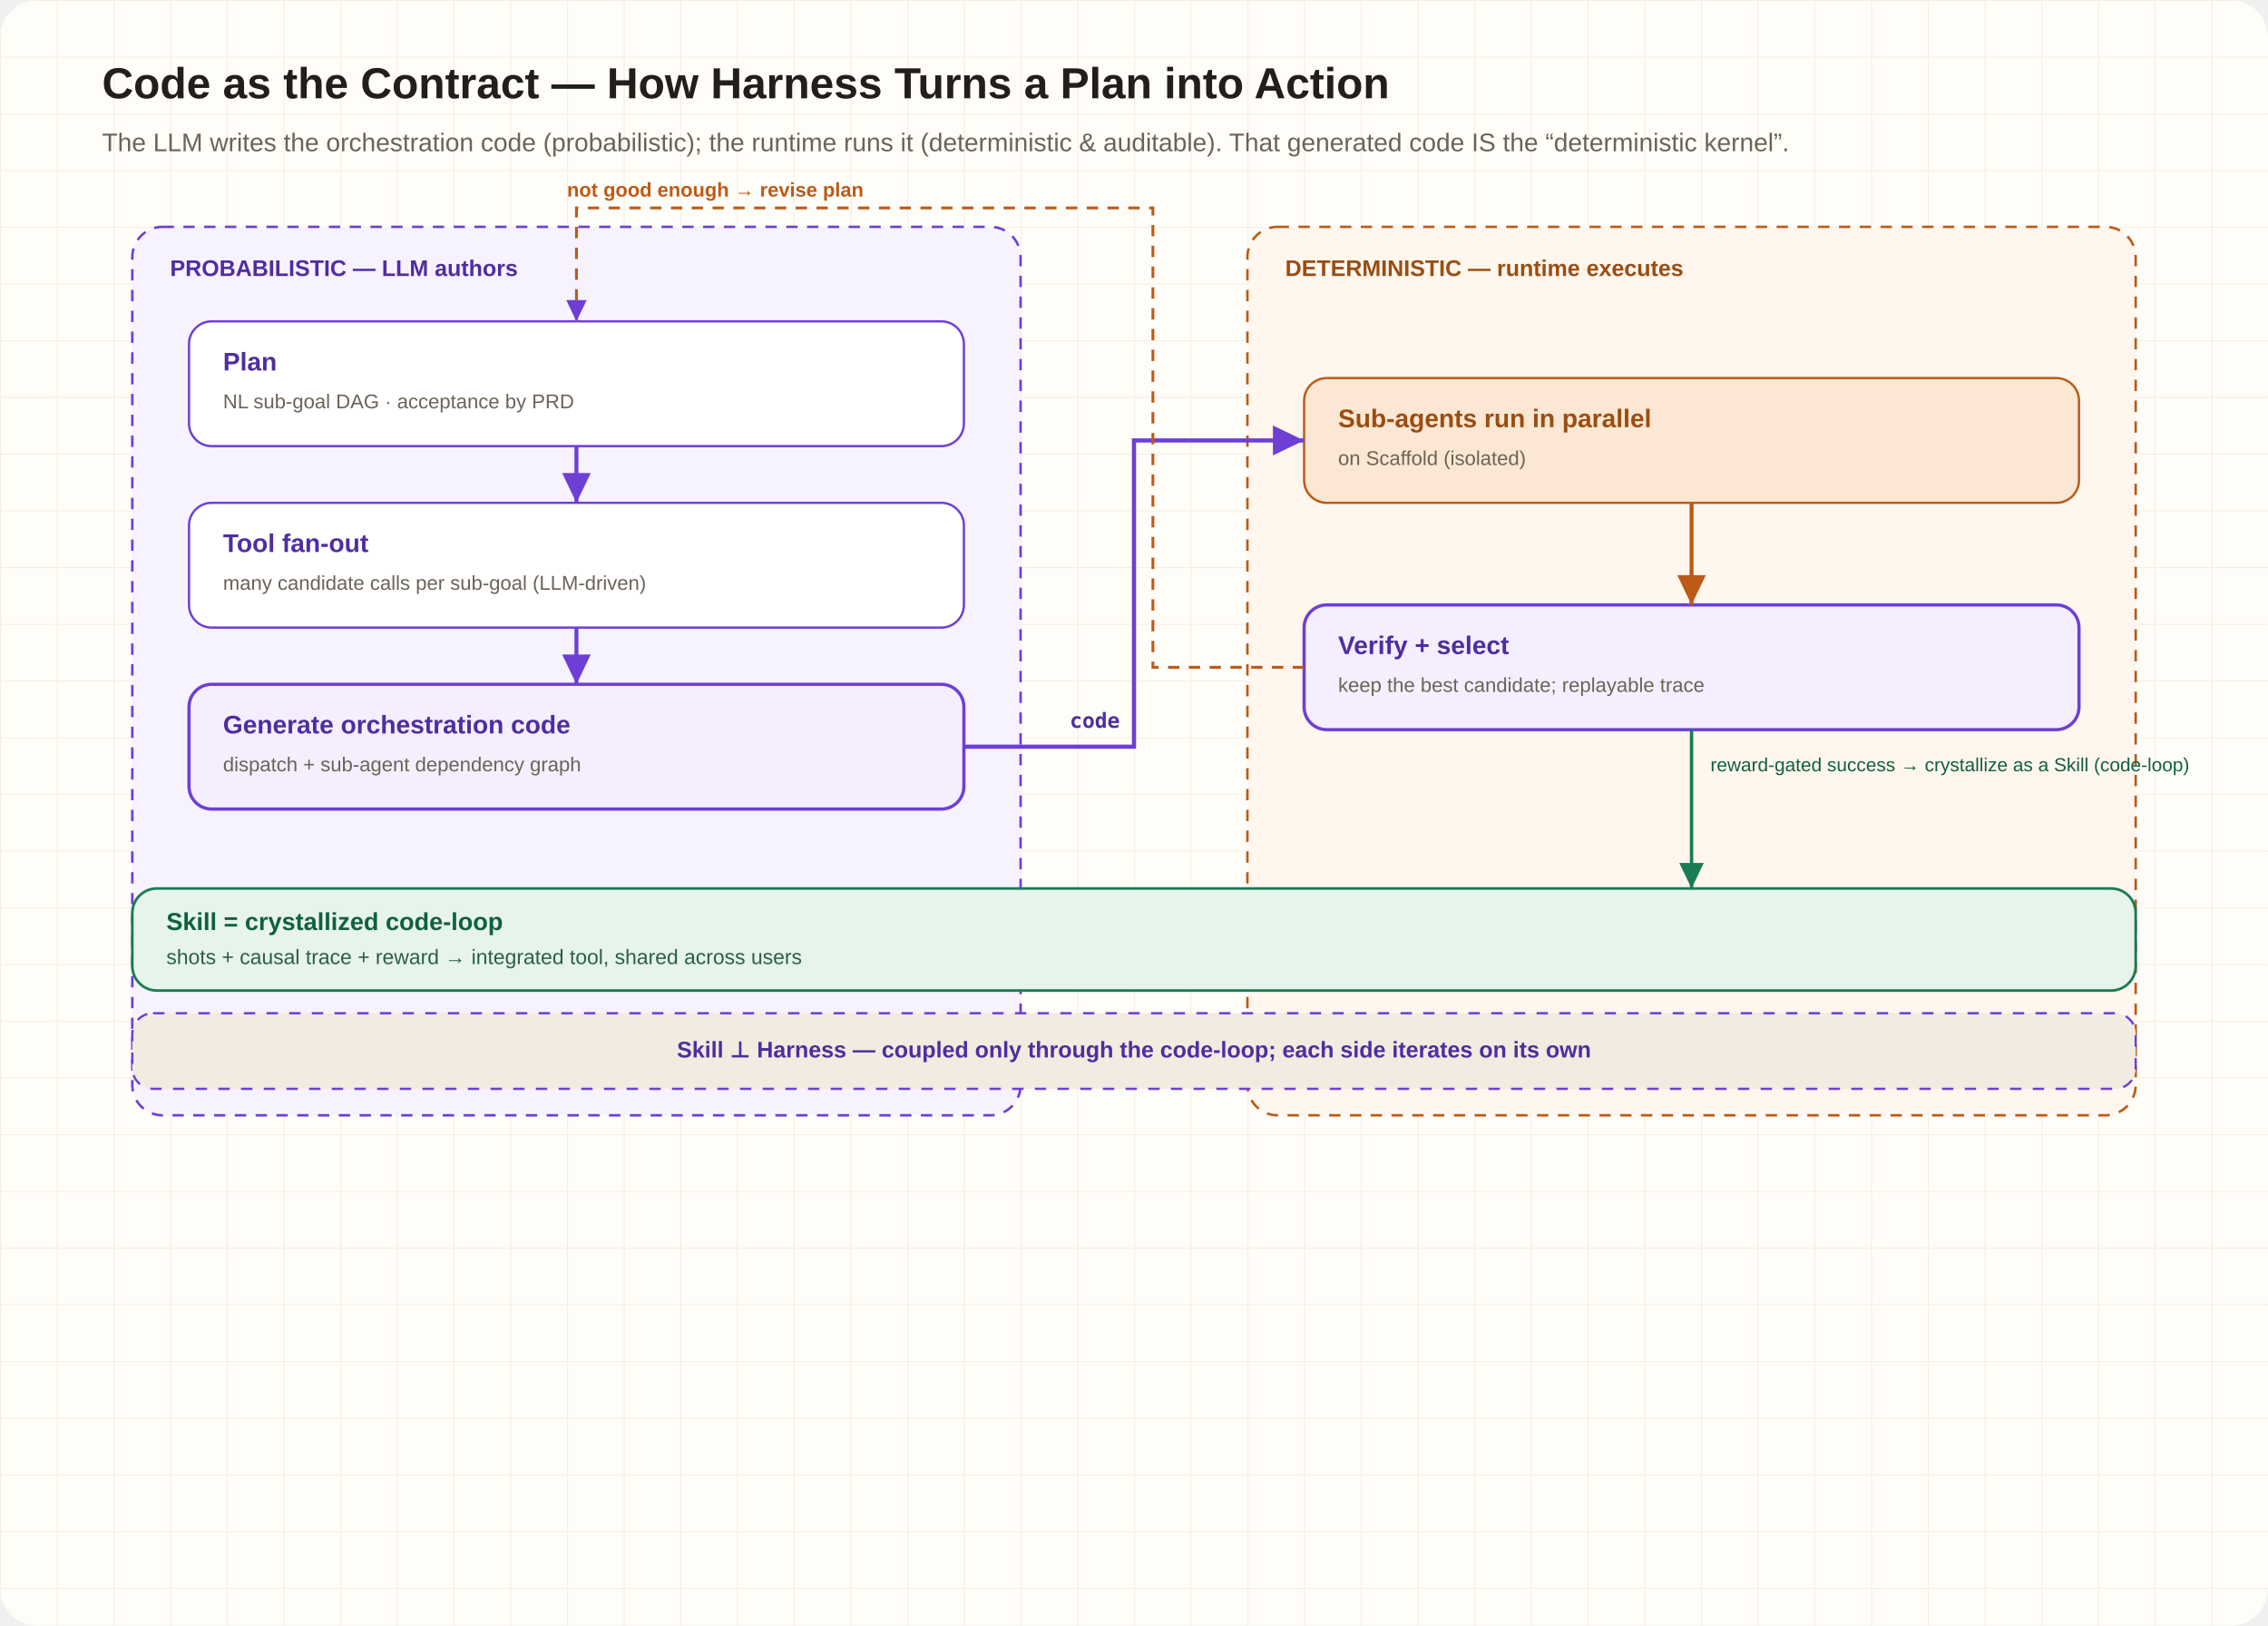
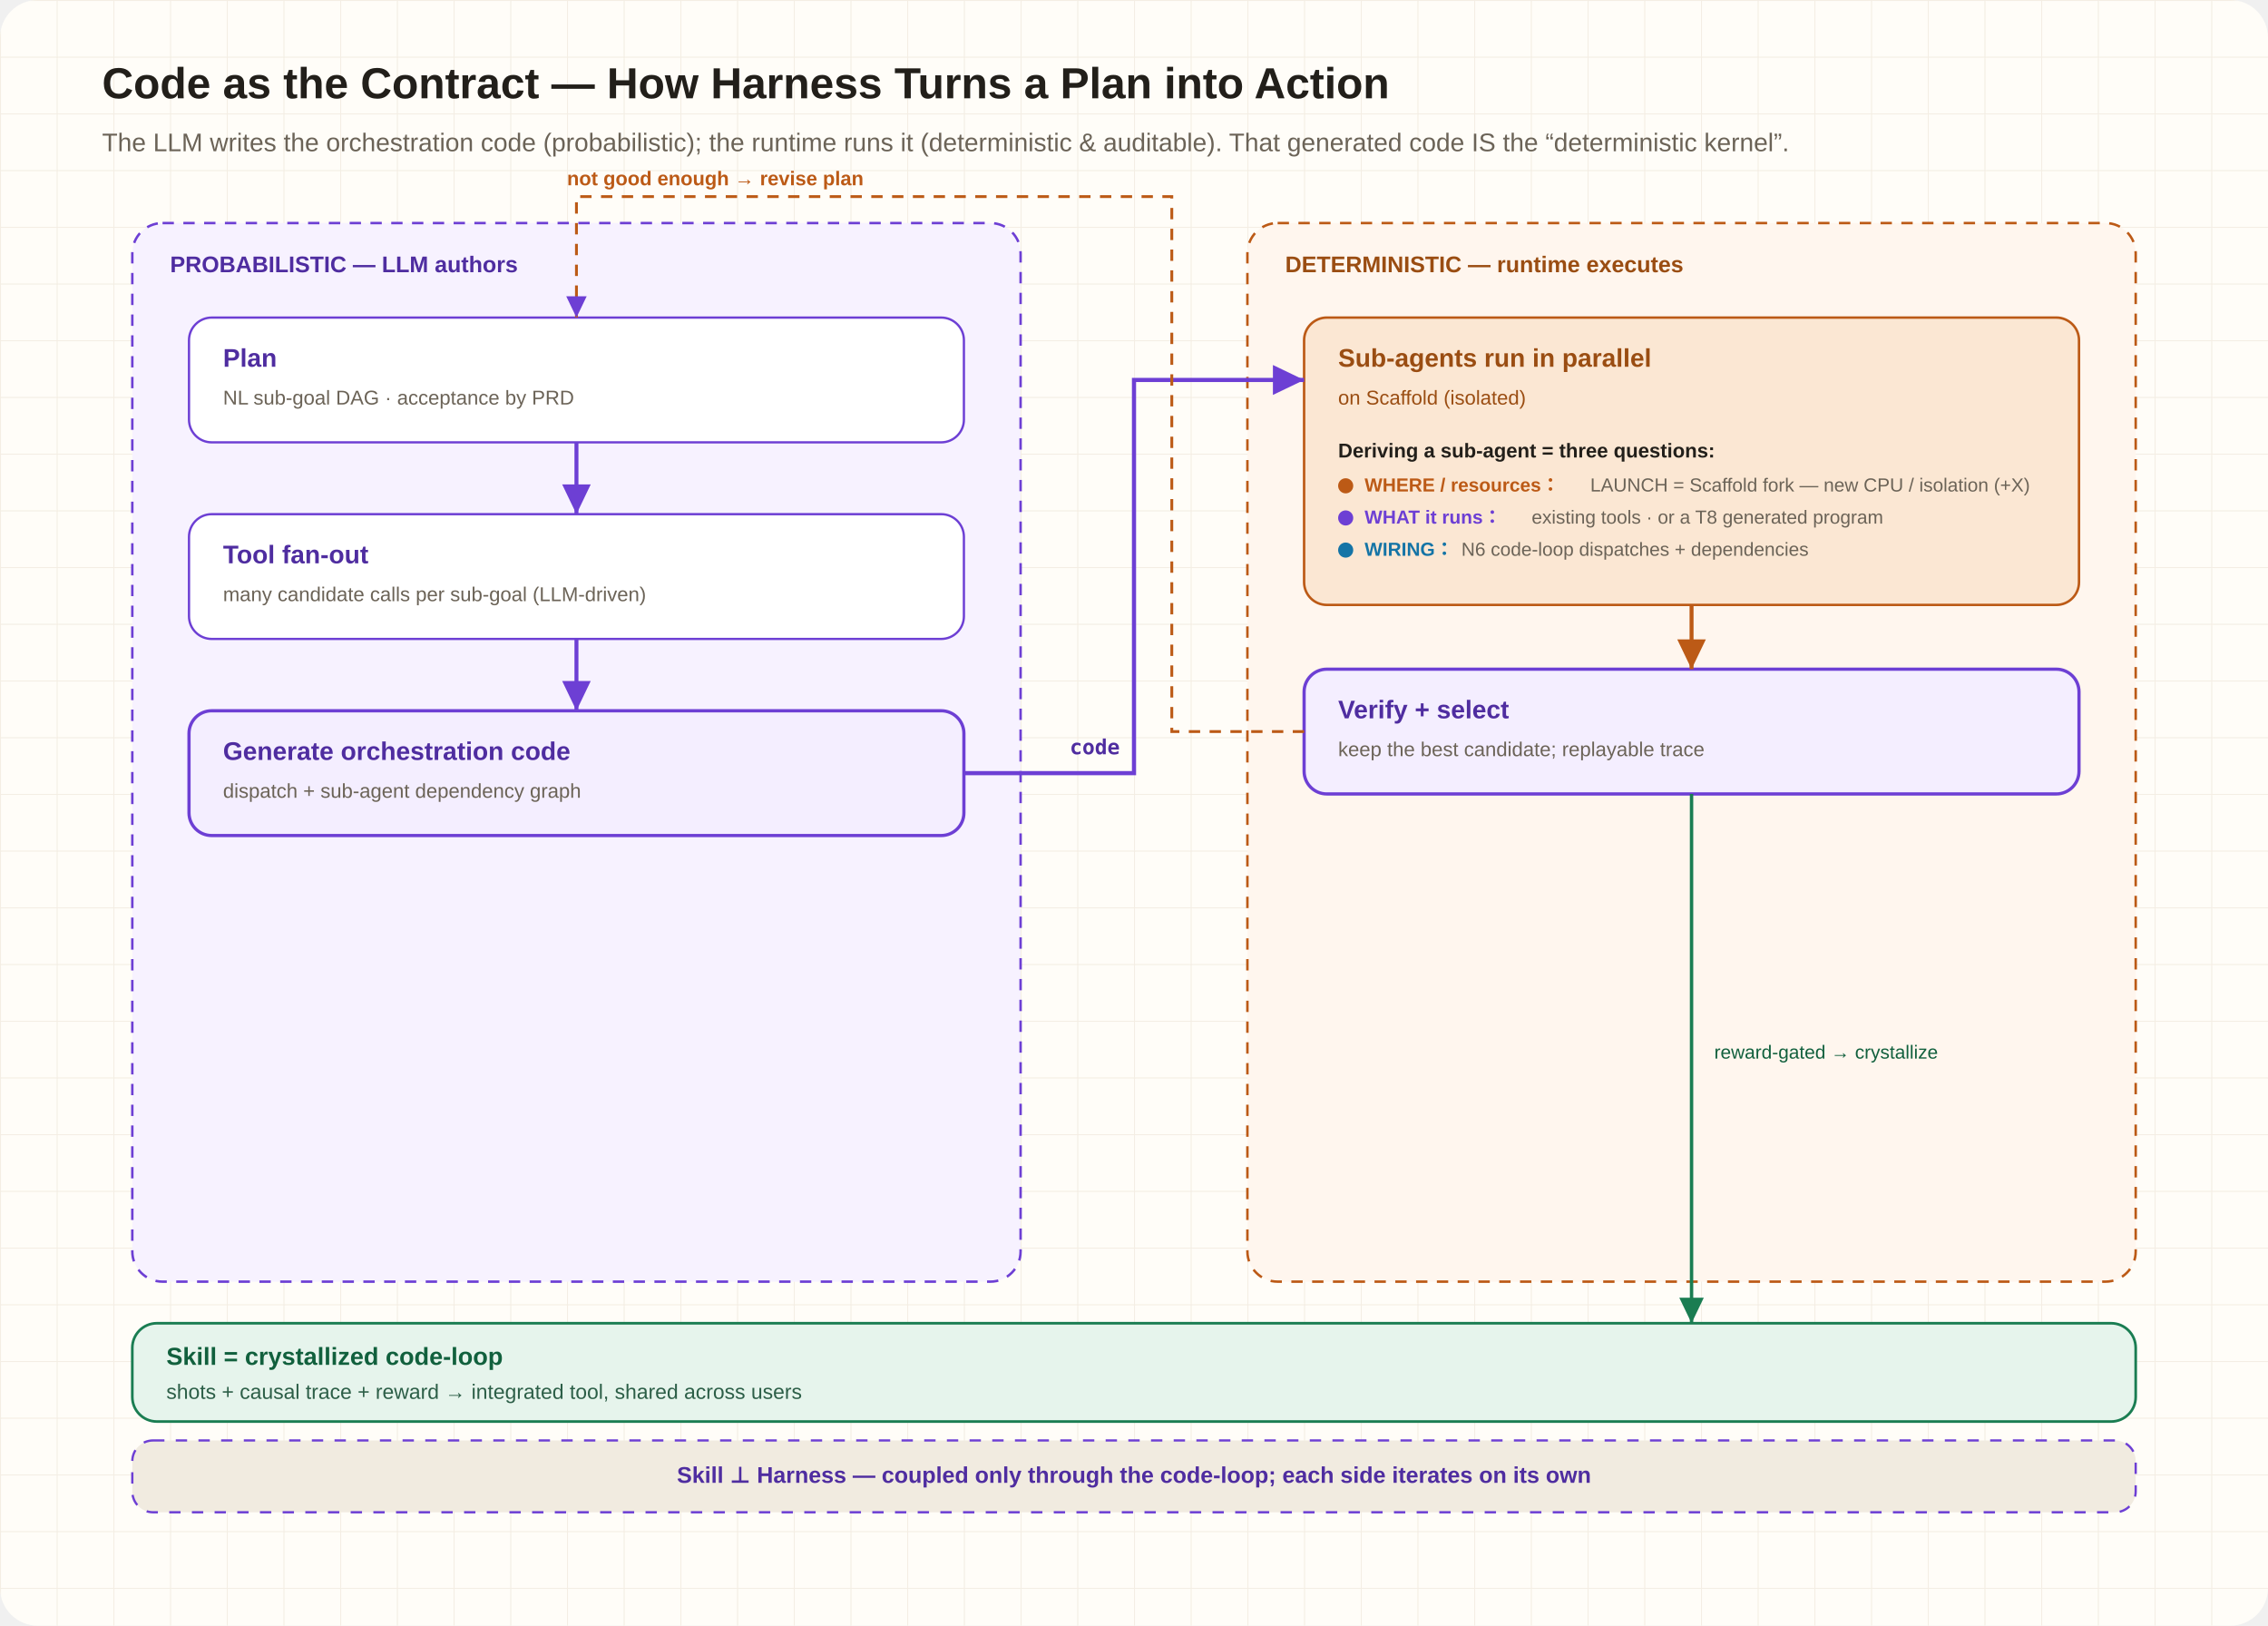
<svg xmlns="http://www.w3.org/2000/svg" viewBox="0 0 1200 860" width="100%" font-family="-apple-system,BlinkMacSystemFont,'Segoe UI','PingFang SC','Microsoft YaHei',Arial,sans-serif">
  <defs>
    <pattern id="grid" width="30" height="30" patternUnits="userSpaceOnUse">
      <path d="M30 0H0V30" fill="none" stroke="#efe8db" stroke-width="1" />
    </pattern>
    <filter id="sh" x="-12%" y="-12%" width="124%" height="124%">
      <feDropShadow dx="0" dy="3" stdDeviation="4.5" flood-color="#3c2d14" flood-opacity=".11" />
    </filter>
    <marker id="a" markerWidth="11" markerHeight="11" refX="7.5" refY="3.6" orient="auto">
      <path d="M0,0 L7.5,3.6 L0,7.2 Z" fill="#6d3fd4" />
    </marker>
    <marker id="g" markerWidth="11" markerHeight="11" refX="7.5" refY="3.6" orient="auto">
      <path d="M0,0 L7.5,3.6 L0,7.2 Z" fill="#1a7d52" />
    </marker>
    <marker id="o" markerWidth="11" markerHeight="11" refX="7.5" refY="3.6" orient="auto">
      <path d="M0,0 L7.5,3.6 L0,7.2 Z" fill="#bc5a16" />
    </marker>
    <marker id="t" markerWidth="11" markerHeight="11" refX="7.5" refY="3.6" orient="auto">
      <path d="M0,0 L7.5,3.6 L0,7.2 Z" fill="#1474a6" />
    </marker>
    <marker id="k" markerWidth="11" markerHeight="11" refX="7.5" refY="3.6" orient="auto">
      <path d="M0,0 L7.5,3.6 L0,7.2 Z" fill="#6b6357" />
    </marker>
  </defs>
  <rect width="1200" height="860" rx="20" fill="#fffdf8" />
  <rect width="1200" height="860" rx="20" fill="url(#grid)" opacity=".7" />
  <text x="54" y="52" text-anchor="start" font-size="23" font-weight="800" fill="#221f1a">Code as the Contract — How Harness Turns a Plan into Action</text>
  <text x="54" y="80" text-anchor="start" font-size="13.5" font-weight="400" fill="#6b6357">The LLM writes the orchestration code (probabilistic); the runtime runs it (deterministic &amp; auditable). That generated code IS the “deterministic kernel”.</text>
-   <rect x="70" y="120" width="470" height="470" rx="16" fill="#f7f2ff" stroke="#6d3fd4" stroke-width="1.3" stroke-dasharray="6 5" opacity="1" />
-   <rect x="660" y="120" width="470" height="470" rx="16" fill="#fff6ee" stroke="#bc5a16" stroke-width="1.3" stroke-dasharray="6 5" opacity="1" />
-   <text x="90" y="146" text-anchor="start" font-size="12" font-weight="800" fill="#4f2da0">PROBABILISTIC — LLM authors</text>
-   <text x="680" y="146" text-anchor="start" font-size="12" font-weight="800" fill="#9a4d12">DETERMINISTIC — runtime executes</text>
-   <rect x="100" y="170" width="410" height="66" rx="12" fill="#fff" stroke="#6d3fd4" stroke-width="1.2" opacity="1" />
-   <text x="118" y="196" text-anchor="start" font-size="13.5" font-weight="800" fill="#4f2da0">Plan</text>
-   <text x="118" y="216" text-anchor="start" font-size="10.6" font-weight="400" fill="#6b6357">NL sub-goal DAG · acceptance by PRD</text>
-   <rect x="100" y="266" width="410" height="66" rx="12" fill="#fff" stroke="#6d3fd4" stroke-width="1.2" opacity="1" />
-   <text x="118" y="292" text-anchor="start" font-size="13.5" font-weight="800" fill="#4f2da0">Tool fan-out</text>
-   <text x="118" y="312" text-anchor="start" font-size="10.6" font-weight="400" fill="#6b6357">many candidate calls per sub-goal (LLM-driven)</text>
-   <rect x="100" y="362" width="410" height="66" rx="12" fill="#f4eeff" stroke="#6d3fd4" stroke-width="1.7" opacity="1" />
-   <text x="118" y="388" text-anchor="start" font-size="13.5" font-weight="800" fill="#4f2da0">Generate orchestration code</text>
-   <text x="118" y="408" text-anchor="start" font-size="10.6" font-weight="400" fill="#6b6357">dispatch + sub-agent dependency graph</text>
-   <path d="M305 236 L305 266" fill="none" stroke="#6d3fd4" stroke-width="2.1" marker-end="url(#a)" />
-   <path d="M305 332 L305 362" fill="none" stroke="#6d3fd4" stroke-width="2.1" marker-end="url(#a)" />
-   <rect x="690" y="200" width="410" height="66" rx="12" fill="#fbe7d3" stroke="#bc5a16" stroke-width="1.2" opacity="1" />
-   <text x="708" y="226" text-anchor="start" font-size="13.5" font-weight="800" fill="#9a4d12">Sub-agents run in parallel</text>
-   <text x="708" y="246" text-anchor="start" font-size="10.6" font-weight="400" fill="#6b6357">on Scaffold (isolated)</text>
-   <rect x="690" y="320" width="410" height="66" rx="12" fill="#f4eeff" stroke="#6d3fd4" stroke-width="1.7" opacity="1" />
-   <text x="708" y="346" text-anchor="start" font-size="13.5" font-weight="800" fill="#4f2da0">Verify + select</text>
-   <text x="708" y="366" text-anchor="start" font-size="10.6" font-weight="400" fill="#6b6357">keep the best candidate; replayable trace</text>
-   <path d="M895 266 L895 320" fill="none" stroke="#bc5a16" stroke-width="2.1" marker-end="url(#o)" />
-   <path d="M510 395 L600 395 L600 233 L690 233" fill="none" stroke="#6d3fd4" stroke-width="2.2" marker-end="url(#a)" />
-   <text x="566" y="385" text-anchor="start" font-size="11" font-weight="800" fill="#4f2da0" font-family="ui-monospace,Menlo,monospace">code</text>
-   <path d="M690 353 L610 353 L610 110 L305 110 L305 170" fill="none" stroke="#bc5a16" stroke-width="1.5" stroke-dasharray="6 5" marker-end="url(#a)" />
-   <text x="300" y="104" text-anchor="start" font-size="10.5" font-weight="700" fill="#bc5a16">not good enough → revise plan</text>
-   <rect x="70" y="470" width="1060" height="54" rx="13" fill="#e6f4ec" stroke="#1a7d52" stroke-width="1.4" opacity="1" />
-   <text x="88" y="492" text-anchor="start" font-size="13" font-weight="800" fill="#11603d">Skill = crystallized code-loop</text>
-   <text x="88" y="510" text-anchor="start" font-size="11" font-weight="400" fill="#2c5e47">shots + causal trace + reward → integrated tool, shared across users</text>
-   <path d="M895 386 L895 470" fill="none" stroke="#1a7d52" stroke-width="1.8" marker-end="url(#g)" />
-   <text x="905" y="408" text-anchor="start" font-size="10" font-weight="400" fill="#11603d">reward-gated success → crystallize as a Skill (code-loop)</text>
-   <rect x="70" y="536" width="1060" height="40" rx="11" fill="#f1ebe0" stroke="#6d3fd4" stroke-width="1.2" stroke-dasharray="6 6" opacity="1" />
-   <text x="600" y="556" text-anchor="middle" dominant-baseline="middle" font-size="12" font-weight="700" fill="#4f2da0">Skill ⊥ Harness — coupled only through the code-loop; each side iterates on its own</text>
+   <rect x="70" y="118" width="470" height="560" rx="16" fill="#f7f2ff" stroke="#6d3fd4" stroke-width="1.3" stroke-dasharray="6 5" opacity="1" />
+   <rect x="660" y="118" width="470" height="560" rx="16" fill="#fff6ee" stroke="#bc5a16" stroke-width="1.3" stroke-dasharray="6 5" opacity="1" />
+   <text x="90" y="144" text-anchor="start" font-size="12" font-weight="800" fill="#4f2da0">PROBABILISTIC — LLM authors</text>
+   <text x="680" y="144" text-anchor="start" font-size="12" font-weight="800" fill="#9a4d12">DETERMINISTIC — runtime executes</text>
+   <rect x="100" y="168" width="410" height="66" rx="12" fill="#fff" stroke="#6d3fd4" stroke-width="1.2" opacity="1" />
+   <text x="118" y="194" text-anchor="start" font-size="13.5" font-weight="800" fill="#4f2da0">Plan</text>
+   <text x="118" y="214" text-anchor="start" font-size="10.6" font-weight="400" fill="#6b6357">NL sub-goal DAG · acceptance by PRD</text>
+   <rect x="100" y="272" width="410" height="66" rx="12" fill="#fff" stroke="#6d3fd4" stroke-width="1.2" opacity="1" />
+   <text x="118" y="298" text-anchor="start" font-size="13.5" font-weight="800" fill="#4f2da0">Tool fan-out</text>
+   <text x="118" y="318" text-anchor="start" font-size="10.6" font-weight="400" fill="#6b6357">many candidate calls per sub-goal (LLM-driven)</text>
+   <rect x="100" y="376" width="410" height="66" rx="12" fill="#f4eeff" stroke="#6d3fd4" stroke-width="1.7" opacity="1" />
+   <text x="118" y="402" text-anchor="start" font-size="13.5" font-weight="800" fill="#4f2da0">Generate orchestration code</text>
+   <text x="118" y="422" text-anchor="start" font-size="10.6" font-weight="400" fill="#6b6357">dispatch + sub-agent dependency graph</text>
+   <path d="M305 234 L305 272" fill="none" stroke="#6d3fd4" stroke-width="2.1" marker-end="url(#a)" />
+   <path d="M305 338 L305 376" fill="none" stroke="#6d3fd4" stroke-width="2.1" marker-end="url(#a)" />
+   <rect x="690" y="168" width="410" height="152" rx="12" fill="#fbe7d3" stroke="#bc5a16" stroke-width="1.3" opacity="1" />
+   <text x="708" y="194" text-anchor="start" font-size="13.5" font-weight="800" fill="#9a4d12">Sub-agents run in parallel</text>
+   <text x="708" y="214" text-anchor="start" font-size="10.6" font-weight="400" fill="#9a4d12">on Scaffold (isolated)</text>
+   <text x="708" y="242" text-anchor="start" font-size="10.6" font-weight="800" fill="#221f1a">Deriving a sub-agent = three questions:</text>
+   <circle cx="712" cy="257" r="4" fill="#bc5a16" />
+   <text x="722" y="260" text-anchor="start" font-size="10" font-weight="800" fill="#bc5a16">WHERE / resources：</text>
+   <text x="841.4" y="260" text-anchor="start" font-size="10" font-weight="400" fill="#6b6357">LAUNCH = Scaffold fork — new CPU / isolation (+X)</text>
+   <circle cx="712" cy="274" r="4" fill="#6d3fd4" />
+   <text x="722" y="277" text-anchor="start" font-size="10" font-weight="800" fill="#6d3fd4">WHAT it runs：</text>
+   <text x="810.4" y="277" text-anchor="start" font-size="10" font-weight="400" fill="#6b6357">existing tools · or a T8 generated program</text>
+   <circle cx="712" cy="291" r="4" fill="#1474a6" />
+   <text x="722" y="294" text-anchor="start" font-size="10" font-weight="800" fill="#1474a6">WIRING：</text>
+   <text x="773.2" y="294" text-anchor="start" font-size="10" font-weight="400" fill="#6b6357">N6 code-loop dispatches + dependencies</text>
+   <rect x="690" y="354" width="410" height="66" rx="12" fill="#f4eeff" stroke="#6d3fd4" stroke-width="1.7" opacity="1" />
+   <text x="708" y="380" text-anchor="start" font-size="13.5" font-weight="800" fill="#4f2da0">Verify + select</text>
+   <text x="708" y="400" text-anchor="start" font-size="10.6" font-weight="400" fill="#6b6357">keep the best candidate; replayable trace</text>
+   <path d="M895 320 L895 354" fill="none" stroke="#bc5a16" stroke-width="2.1" marker-end="url(#o)" />
+   <path d="M510 409 L600 409 L600 201 L690 201" fill="none" stroke="#6d3fd4" stroke-width="2.2" marker-end="url(#a)" />
+   <text x="566" y="399" text-anchor="start" font-size="11" font-weight="800" fill="#4f2da0" font-family="ui-monospace,Menlo,monospace">code</text>
+   <path d="M690 387 L620 387 L620 104 L305 104 L305 168" fill="none" stroke="#bc5a16" stroke-width="1.5" stroke-dasharray="6 5" marker-end="url(#a)" />
+   <text x="300" y="98" text-anchor="start" font-size="10.5" font-weight="700" fill="#bc5a16">not good enough → revise plan</text>
+   <rect x="70" y="700" width="1060" height="52" rx="13" fill="#e6f4ec" stroke="#1a7d52" stroke-width="1.4" opacity="1" />
+   <text x="88" y="722" text-anchor="start" font-size="13" font-weight="800" fill="#11603d">Skill = crystallized code-loop</text>
+   <text x="88" y="740" text-anchor="start" font-size="11" font-weight="400" fill="#2c5e47">shots + causal trace + reward → integrated tool, shared across users</text>
+   <path d="M895 420 L895 700" fill="none" stroke="#1a7d52" stroke-width="1.8" marker-end="url(#g)" />
+   <text x="907" y="560" text-anchor="start" font-size="10" font-weight="400" fill="#11603d">reward-gated → crystallize</text>
+   <rect x="70" y="762" width="1060" height="38" rx="11" fill="#f1ebe0" stroke="#6d3fd4" stroke-width="1.2" stroke-dasharray="6 6" opacity="1" />
+   <text x="600" y="781" text-anchor="middle" dominant-baseline="middle" font-size="12" font-weight="700" fill="#4f2da0">Skill ⊥ Harness — coupled only through the code-loop; each side iterates on its own</text>
</svg>
